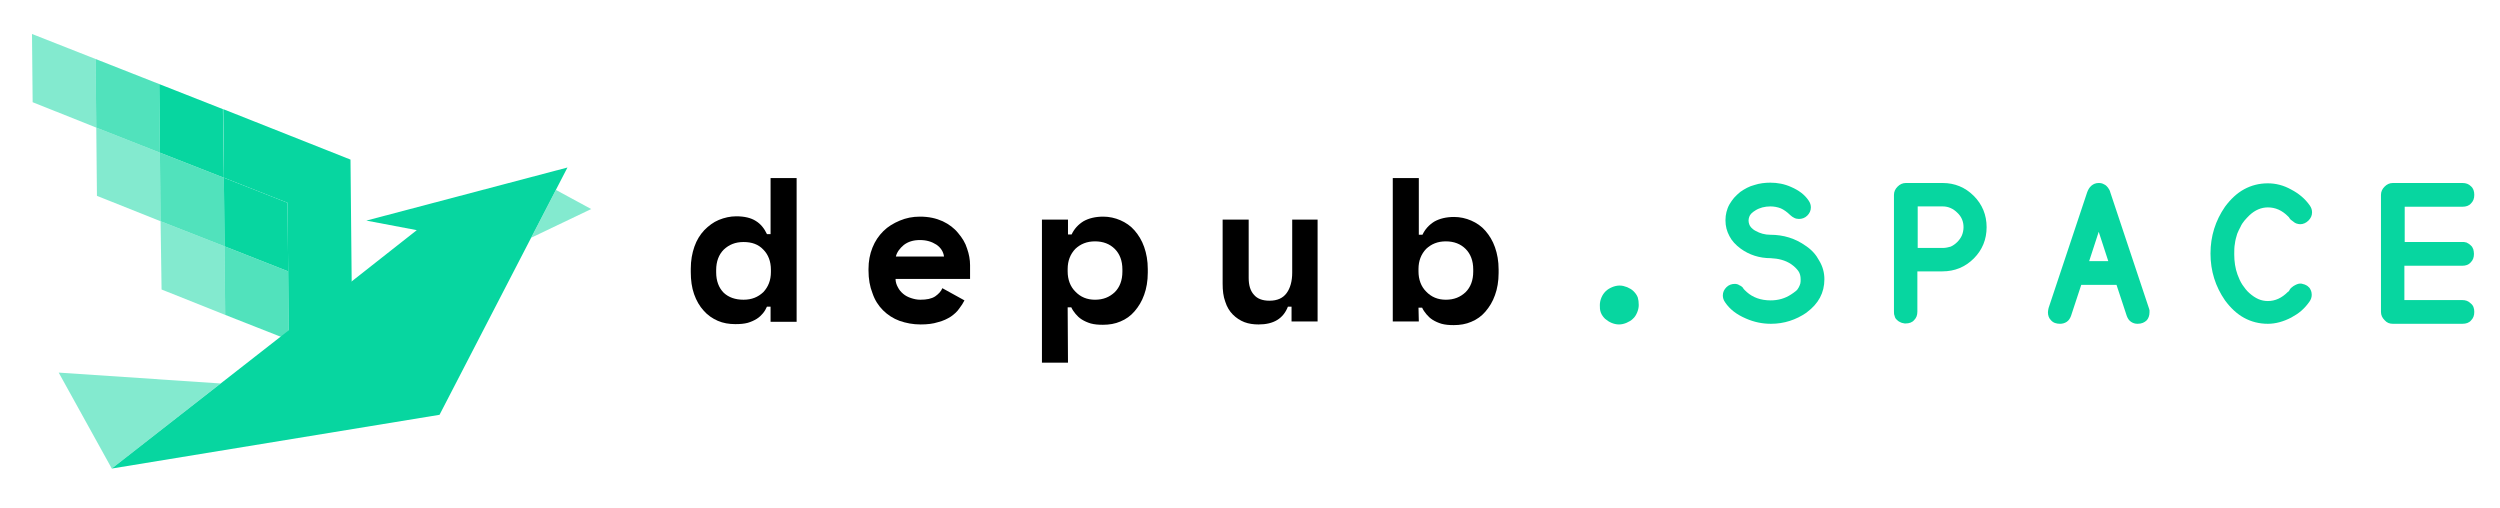
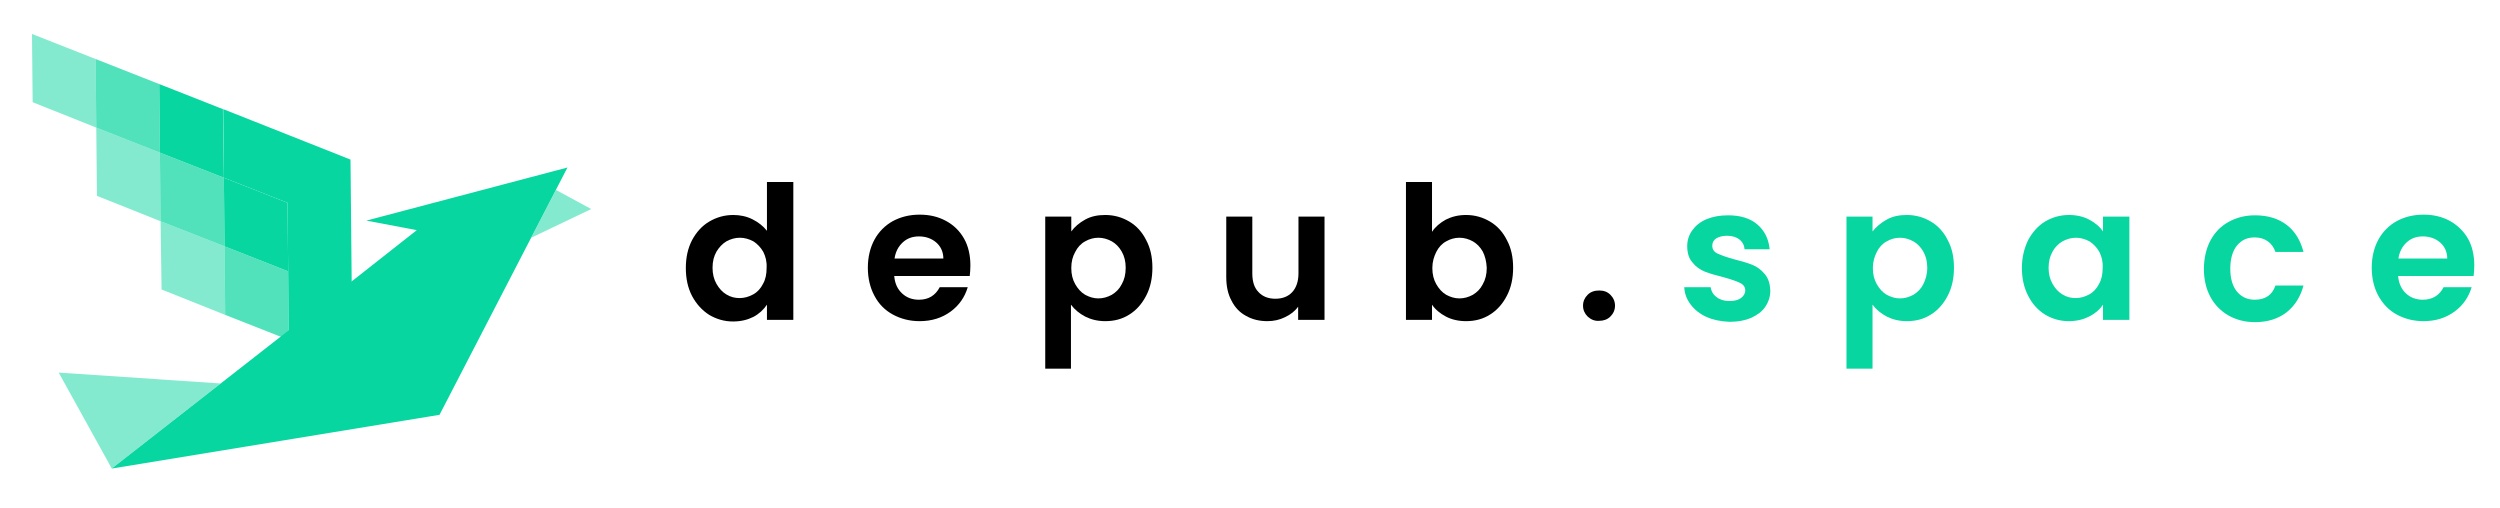
<svg xmlns="http://www.w3.org/2000/svg" version="1.1" id="Layer_1" x="0px" y="0px" viewBox="0 0 758.2 153.9" style="enable-background:new 0 0 758.2 153.9;" xml:space="preserve">
  <style type="text/css">
	.st0{fill:#07D6A0;}
- 	.st1{opacity:0.5;fill:#07D6A0;}
- 	.st2{opacity:0.7;fill:#07D6A0;}
+ 	.st1{opacity:0.5;fill:#07D6A0;enable-background:new    ;}
+ 	.st2{opacity:0.7;fill:#07D6A0;enable-background:new    ;}
</style>
  <g>
    <g>
      <polyline class="st0" points="86.9,100.7 33.9,142.1 133.3,125.8 172.1,50.8 111.1,66.9 126.4,69.8 107.6,84.6   " />
      <polygon class="st1" points="66.9,116.3 17.8,113 33.9,142.1   " />
      <polygon class="st1" points="168.6,57.6 179.3,63.4 161.1,72.1   " />
    </g>
    <g>
      <polygon class="st0" points="67.9,53.9 48.5,46.3 48.3,25.5 67.6,33.1   " />
      <polygon class="st0" points="87.4,82.3 68.1,74.7 67.9,53.9 87.2,61.5   " />
      <polygon class="st2" points="87.6,103.1 68.3,95.5 68.1,74.7 87.4,82.3   " />
      <polygon class="st1" points="68.3,95.5 49,87.8 48.7,67.1 68.1,74.7   " />
      <polygon class="st1" points="48.7,67.1 29.4,59.4 29.2,38.7 48.5,46.3   " />
      <polygon class="st1" points="29.2,38.7 9.9,31 9.7,10.3 29,17.9   " />
      <polygon class="st2" points="68.1,74.7 48.7,67.1 48.5,46.3 67.9,53.9   " />
      <polygon class="st2" points="48.5,46.3 29.2,38.7 29,17.9 48.3,25.5   " />
      <polygon class="st0" points="67.7,33.1 106.3,48.4 106.9,110.7 87.6,103.1 87.2,61.5 67.9,53.9   " />
    </g>
  </g>
  <g>
    <g>
-       <path d="M233.7,93h-1.1c-0.3,0.7-0.7,1.4-1.2,2s-1.1,1.2-1.9,1.7s-1.7,0.9-2.7,1.2c-1.1,0.3-2.3,0.4-3.8,0.4c-1.9,0-3.7-0.3-5.3-1    c-1.6-0.7-3.1-1.7-4.3-3.1c-1.2-1.3-2.2-3-2.9-5c-0.7-2-1-4.2-1-6.7v-1c0-2.5,0.4-4.7,1.1-6.7s1.7-3.6,3-5    c1.3-1.3,2.7-2.4,4.4-3.1c1.7-0.7,3.5-1.1,5.3-1.1c2.5,0,4.5,0.5,5.9,1.4c1.5,0.9,2.6,2.3,3.4,4h1.1V54h7.9v43.6h-7.9    C233.7,97.5,233.7,93,233.7,93z M225.5,90.9c2.5,0,4.4-0.8,6-2.3c1.5-1.6,2.3-3.6,2.3-6.1v-0.7c0-2.5-0.8-4.6-2.3-6.1    c-1.5-1.6-3.5-2.3-6-2.3s-4.4,0.8-6,2.3c-1.5,1.5-2.3,3.6-2.3,6.2v0.7c0,2.6,0.8,4.7,2.3,6.2C221,90.2,223,90.9,225.5,90.9z" />
-       <path d="M271.6,84.6c0,0.9,0.3,1.8,0.7,2.5c0.4,0.8,0.9,1.4,1.6,2c0.7,0.6,1.5,1,2.4,1.3s1.8,0.5,2.8,0.5c2,0,3.4-0.3,4.5-1    c1-0.7,1.8-1.5,2.2-2.5l6.7,3.7c-0.4,0.8-0.9,1.6-1.6,2.5c-0.6,0.9-1.5,1.7-2.5,2.4c-1.1,0.7-2.3,1.3-3.9,1.7    c-1.5,0.5-3.3,0.7-5.3,0.7c-2.3,0-4.4-0.4-6.4-1.1c-1.9-0.7-3.6-1.8-5-3.2c-1.4-1.4-2.5-3.1-3.2-5.2c-0.8-2-1.2-4.3-1.2-6.9v-0.4    c0-2.4,0.4-4.5,1.2-6.5c0.8-2,1.9-3.6,3.3-5c1.4-1.4,3.1-2.4,5-3.2s3.9-1.2,6.1-1.2c2.7,0,4.9,0.5,6.9,1.4    c1.9,0.9,3.5,2.1,4.7,3.6c1.2,1.4,2.2,3,2.7,4.7c0.6,1.7,0.9,3.4,0.9,5v4.2H271.6z M279,72.8c-2,0-3.6,0.5-4.9,1.5    c-1.2,1-2.1,2.2-2.4,3.5h14.6c-0.2-1.5-1-2.7-2.3-3.6C282.6,73.3,281,72.8,279,72.8z" />
-       <path d="M323.9,110H316V66.6h7.9v4.5h1.1c0.8-1.7,2-3,3.6-4c1.6-0.9,3.6-1.4,6-1.4c1.8,0,3.6,0.4,5.2,1.1s3.1,1.7,4.3,3.1    s2.2,3,2.9,5c0.7,2,1.1,4.2,1.1,6.7v1.1c0,2.5-0.4,4.8-1.1,6.7c-0.7,2-1.7,3.6-2.9,5c-1.2,1.4-2.6,2.4-4.3,3.1    c-1.6,0.7-3.4,1-5.3,1c-1.4,0-2.6-0.1-3.7-0.4c-1-0.3-1.9-0.7-2.7-1.2c-0.8-0.5-1.4-1.1-1.9-1.7c-0.5-0.6-1-1.3-1.3-2h-1.1    L323.9,110L323.9,110z M332.1,90.9c2.5,0,4.4-0.8,6-2.3c1.5-1.5,2.3-3.6,2.3-6.2v-0.7c0-2.6-0.8-4.7-2.3-6.2    c-1.5-1.5-3.5-2.3-6-2.3s-4.4,0.8-6,2.3c-1.5,1.6-2.3,3.6-2.3,6.1v0.7c0,2.5,0.8,4.6,2.3,6.1C327.7,90.1,329.7,90.9,332.1,90.9z" />
-       <path d="M391.7,66.6h7.9v30.9h-7.9V93h-1.1c-1.4,3.6-4.3,5.4-8.9,5.4c-1.5,0-3-0.2-4.3-0.7c-1.3-0.5-2.5-1.3-3.5-2.3    c-1-1-1.8-2.3-2.3-3.9c-0.6-1.6-0.8-3.4-0.8-5.5V66.6h7.9v17.7c0,2.2,0.5,3.9,1.6,5.1c1,1.2,2.6,1.8,4.7,1.8    c2.4,0,4.1-0.8,5.2-2.3c1.1-1.5,1.7-3.6,1.7-6.2V66.6H391.7z" />
-       <path d="M430.3,97.5h-7.9V54h7.9v17.2h1.1c0.8-1.7,2-3,3.6-4c1.6-0.9,3.6-1.4,6-1.4c1.8,0,3.6,0.4,5.2,1.1    c1.6,0.7,3.1,1.7,4.3,3.1s2.2,3,2.9,5c0.7,2,1.1,4.2,1.1,6.7v1.1c0,2.5-0.4,4.8-1.1,6.7c-0.7,2-1.7,3.6-2.9,5    c-1.2,1.4-2.6,2.4-4.3,3.1c-1.6,0.7-3.4,1-5.3,1c-1.4,0-2.6-0.1-3.7-0.4c-1-0.3-1.9-0.7-2.7-1.2c-0.8-0.5-1.4-1.1-1.9-1.7    s-1-1.3-1.3-2h-1.1L430.3,97.5L430.3,97.5z M438.5,90.9c2.5,0,4.4-0.8,6-2.3c1.5-1.5,2.3-3.6,2.3-6.2v-0.7c0-2.6-0.8-4.7-2.3-6.2    c-1.5-1.5-3.5-2.3-6-2.3s-4.4,0.8-6,2.3c-1.5,1.6-2.3,3.6-2.3,6.1v0.7c0,2.5,0.8,4.6,2.3,6.1C434.1,90.1,436.1,90.9,438.5,90.9z" />
-       <path class="st0" d="M497,92.5c0,0.8-0.2,1.6-0.5,2.3c-0.3,0.7-0.7,1.4-1.3,1.9c-0.5,0.5-1.2,0.9-1.9,1.2    c-0.7,0.3-1.5,0.5-2.3,0.5c-0.8,0-1.6-0.2-2.3-0.5c-0.7-0.3-1.3-0.7-1.9-1.2c-0.5-0.5-1-1.1-1.3-1.9c-0.3-0.8-0.3-1.5-0.3-2.3    c0-0.8,0.2-1.6,0.5-2.3c0.3-0.7,0.7-1.3,1.3-1.9c0.5-0.5,1.2-0.9,1.9-1.2c0.7-0.3,1.5-0.5,2.3-0.5c0.8,0,1.5,0.2,2.3,0.5    c0.7,0.3,1.4,0.7,1.9,1.2c0.5,0.5,1,1.1,1.3,1.9C496.9,90.9,497,91.6,497,92.5z" />
+       <path fill="currentColor" d="M209.9,72.8c1.3-2.4,3-4.3,5.2-5.6c2.2-1.3,4.6-2,7.3-2c2,0,4,0.4,5.8,1.3c1.8,0.9,3.3,2.1,4.4,3.5V55.2h8V97h-8v-4.6    c-1,1.5-2.4,2.8-4.1,3.7c-1.8,0.9-3.8,1.4-6.2,1.4c-2.6,0-5-0.7-7.2-2c-2.2-1.4-3.9-3.3-5.2-5.7c-1.3-2.5-1.9-5.3-1.9-8.5    C208,78.1,208.6,75.3,209.9,72.8z M231.5,76.4c-0.8-1.4-1.8-2.4-3-3.2c-1.3-0.7-2.7-1.1-4.1-1.1c-1.5,0-2.8,0.4-4.1,1.1    c-1.2,0.7-2.2,1.8-3,3.1c-0.8,1.4-1.2,3-1.2,4.9c0,1.9,0.4,3.5,1.2,4.9c0.8,1.4,1.8,2.5,3,3.2c1.3,0.8,2.6,1.1,4,1.1    c1.5,0,2.8-0.4,4.1-1.1c1.3-0.7,2.3-1.8,3-3.2c0.8-1.4,1.1-3,1.1-4.9C232.6,79.4,232.2,77.8,231.5,76.4z" />
+       <path fill="currentColor" d="M294.1,83.7h-22.9c0.2,2.3,1,4,2.4,5.3c1.4,1.3,3.1,1.9,5.1,1.9c2.9,0,5-1.3,6.3-3.8h8.5c-0.9,3-2.6,5.5-5.2,7.4    c-2.6,1.9-5.7,2.9-9.4,2.9c-3,0-5.7-0.7-8.1-2c-2.4-1.3-4.3-3.2-5.6-5.7c-1.3-2.4-2-5.3-2-8.5c0-3.2,0.7-6.1,2-8.5    s3.2-4.3,5.5-5.6c2.4-1.3,5.1-2,8.2-2c3,0,5.6,0.6,8,1.9c2.4,1.3,4.2,3.1,5.5,5.4s1.9,5.1,1.9,8.1    C294.3,81.8,294.2,82.8,294.1,83.7z M286.1,78.4c0-2-0.8-3.7-2.2-4.9c-1.4-1.2-3.2-1.8-5.2-1.8c-2,0-3.6,0.6-4.9,1.8    c-1.3,1.2-2.2,2.8-2.5,4.9H286.1z" />
+       <path fill="currentColor" d="M329.1,66.6c1.8-1,3.8-1.4,6.1-1.4c2.7,0,5.1,0.7,7.3,2c2.2,1.3,3.9,3.2,5.1,5.6c1.3,2.4,1.9,5.2,1.9,8.4    c0,3.2-0.6,6-1.9,8.5s-3,4.4-5.1,5.7c-2.2,1.4-4.6,2-7.3,2c-2.3,0-4.3-0.5-6.1-1.4c-1.7-0.9-3.2-2.1-4.3-3.6v19.4H317V65.7h7.9    v4.5C325.9,68.8,327.3,67.6,329.1,66.6z M340.2,76.3c-0.8-1.4-1.8-2.4-3-3.1c-1.3-0.7-2.6-1.1-4.1-1.1c-1.4,0-2.8,0.4-4,1.1    c-1.3,0.7-2.3,1.8-3,3.2c-0.8,1.4-1.2,3-1.2,4.9c0,1.9,0.4,3.5,1.2,4.9c0.8,1.4,1.8,2.5,3,3.2c1.3,0.7,2.6,1.1,4,1.1    c1.5,0,2.8-0.4,4.1-1.1c1.3-0.8,2.3-1.8,3-3.2c0.8-1.4,1.2-3,1.2-5C341.4,79.3,341,77.7,340.2,76.3z" />
+       <path fill="currentColor" d="M401.7,65.7V97h-8V93c-1,1.4-2.3,2.4-4,3.2c-1.6,0.8-3.4,1.2-5.3,1.2c-2.4,0-4.6-0.5-6.5-1.6c-1.9-1-3.4-2.6-4.4-4.6    c-1.1-2-1.6-4.4-1.6-7.2V65.7h7.9v17.2c0,2.5,0.6,4.4,1.9,5.7c1.2,1.3,2.9,2,5.1,2c2.2,0,3.9-0.7,5.1-2c1.2-1.3,1.9-3.2,1.9-5.7    V65.7H401.7z" />
+       <path fill="currentColor" d="M438.5,66.6c1.8-0.9,3.8-1.4,6.1-1.4c2.7,0,5.1,0.7,7.3,2c2.2,1.3,3.9,3.2,5.1,5.6c1.3,2.4,1.9,5.2,1.9,8.4    c0,3.2-0.6,6-1.9,8.5c-1.3,2.5-3,4.4-5.1,5.7c-2.2,1.4-4.6,2-7.3,2c-2.3,0-4.4-0.5-6.1-1.4c-1.7-0.9-3.2-2.1-4.2-3.6V97h-7.9V55.2    h7.9v15.1C435.3,68.8,436.7,67.6,438.5,66.6z M449.7,76.3c-0.8-1.4-1.8-2.4-3-3.1c-1.3-0.7-2.6-1.1-4.1-1.1c-1.4,0-2.8,0.4-4,1.1    c-1.3,0.7-2.3,1.8-3,3.2s-1.2,3-1.2,4.9c0,1.9,0.4,3.5,1.2,4.9c0.8,1.4,1.8,2.5,3,3.2c1.3,0.7,2.6,1.1,4,1.1    c1.5,0,2.8-0.4,4.1-1.1c1.3-0.8,2.3-1.8,3-3.2c0.8-1.4,1.2-3,1.2-5C450.8,79.3,450.4,77.7,449.7,76.3z" />
+       <path fill="currentColor" d="M481.5,96c-0.9-0.9-1.4-2-1.4-3.3c0-1.3,0.5-2.4,1.4-3.3c0.9-0.9,2.1-1.3,3.5-1.3c1.4,0,2.5,0.4,3.4,1.3    c0.9,0.9,1.4,2,1.4,3.3c0,1.3-0.5,2.4-1.4,3.3c-0.9,0.9-2.1,1.3-3.4,1.3C483.6,97.4,482.5,96.9,481.5,96z" />
    </g>
    <g>
-       <path class="st0" d="M553.3,84.7c0,4.1-1.8,7.4-5.3,10c-0.1,0-0.1,0.1-0.1,0.1c-3.2,2.2-6.8,3.4-10.8,3.4c-2.6,0-5.1-0.5-7.6-1.6    c-2.8-1.2-4.9-2.8-6.3-4.9c-0.5-0.7-0.7-1.4-0.7-2.1c0-1,0.4-1.8,1.1-2.5c0.7-0.7,1.6-1,2.5-1c0.5,0,1,0.1,1.4,0.4    c0.5,0.2,0.9,0.5,1.2,0.9l0,0v0.1c0.2,0.3,0.6,0.6,1.1,1.1c1.8,1.6,4.2,2.5,7.2,2.5c2.3,0,4.4-0.6,6.2-1.8c0.5-0.3,1-0.7,1.4-1    c0.4-0.3,0.7-0.7,0.9-1.1c0.2-0.4,0.4-0.8,0.5-1.2c0.1-0.4,0.1-0.8,0.1-1.3c0-0.9-0.2-1.8-0.7-2.5c-0.5-0.7-1.2-1.4-2.2-2.1    c-1.8-1.2-3.9-1.7-6.2-1.8c-3.4,0-6.5-1-9.1-2.9c-1.5-1.1-2.7-2.4-3.4-3.8c-0.8-1.5-1.2-3-1.2-4.8c0-0.9,0.1-1.7,0.3-2.5    c0.2-0.8,0.5-1.6,0.9-2.3c0.4-0.7,0.9-1.4,1.4-2s1.2-1.2,1.9-1.8c1.3-0.9,2.7-1.7,4.3-2.1c1.5-0.5,3.2-0.7,4.8-0.7    c2.2,0,4.3,0.4,6.3,1.3c2.3,1,4.1,2.3,5.3,4.1c0.5,0.7,0.7,1.4,0.7,2.1c0,1-0.4,1.8-1.1,2.5c-0.7,0.7-1.6,1-2.5,1    c-0.5,0-1-0.1-1.4-0.3s-0.9-0.5-1.3-0.9c-0.9-0.9-1.9-1.6-2.8-2c-1-0.4-2.1-0.6-3.2-0.6c-0.8,0-1.6,0.1-2.4,0.3    c-0.7,0.2-1.5,0.5-2.1,0.9c-0.5,0.3-0.9,0.6-1.3,1c-0.3,0.3-0.5,0.7-0.6,1c-0.1,0.3-0.2,0.7-0.2,1.1c0,0.4,0.1,0.8,0.2,1.1    c0.1,0.3,0.3,0.7,0.6,1c0.3,0.3,0.7,0.7,1.3,1c1.4,0.8,2.9,1.2,4.5,1.2c4,0,7.6,1.1,10.8,3.4c1.8,1.2,3.1,2.7,4,4.4    C552.8,80.8,553.3,82.7,553.3,84.7z" />
-       <path class="st0" d="M598.6,59.4c2.6,2.6,3.9,5.8,3.9,9.5c0,3.7-1.3,6.9-3.9,9.5c-2.6,2.6-5.8,3.9-9.5,3.9h-7.6v12.2    c0,1.1-0.3,1.9-1,2.6c-0.6,0.7-1.5,1-2.6,1c-0.2,0-0.5,0-0.7-0.1c-0.2,0-0.5-0.1-0.7-0.2c-0.2-0.1-0.4-0.2-0.6-0.3    c-0.2-0.1-0.4-0.3-0.6-0.5c-0.4-0.3-0.6-0.7-0.7-1.2c-0.2-0.4-0.2-0.9-0.2-1.4V59.1c0-1,0.4-1.8,1.1-2.5c0.7-0.7,1.5-1.1,2.5-1.1    h11.2C592.8,55.5,596,56.8,598.6,59.4z M595.5,68.9c0-1.7-0.6-3.2-1.9-4.4c-1.2-1.2-2.7-1.9-4.4-1.9h-7.6v12.6h7.6    c0.9,0,1.7-0.2,2.4-0.4c0.7-0.3,1.4-0.8,2-1.4c0.6-0.6,1.1-1.3,1.4-2C595.3,70.7,595.5,69.8,595.5,68.9z" />
-       <path class="st0" d="M651.9,94.7c0,1-0.3,1.8-0.8,2.4c-0.7,0.7-1.6,1.1-2.8,1.1c-0.8,0-1.4-0.2-2-0.6c-0.6-0.4-1-1-1.3-1.8    l-3.1-9.4h-10.7l-3.1,9.4c-0.3,0.8-0.7,1.4-1.3,1.8c-0.6,0.4-1.3,0.6-2,0.6c-1.2,0-2.1-0.3-2.8-1.1c-0.6-0.6-0.9-1.4-0.9-2.4    c0-0.4,0.1-0.8,0.2-1.3L633,58.3c0.3-0.8,0.7-1.5,1.3-2c0.6-0.5,1.3-0.8,2.2-0.8c0.6,0,1.1,0.1,1.6,0.4c0.5,0.2,0.9,0.6,1.2,1    c0.3,0.4,0.6,0.9,0.7,1.4l11.7,35.1c0.1,0.2,0.1,0.4,0.2,0.7C651.9,94.3,651.9,94.5,651.9,94.7z M639.4,79.2l-2.9-8.9l-2.9,8.9    H639.4z" />
-       <path class="st0" d="M701.1,89.4c0,0.7-0.2,1.4-0.7,2.1c-0.7,1-1.5,1.9-2.4,2.7c-0.9,0.8-2,1.5-3.1,2.1c-2.3,1.2-4.7,1.9-7.1,1.9    c-2.6,0-5-0.6-7.2-1.8c-2.2-1.2-4.1-3-5.8-5.3c-2.9-4.2-4.4-8.9-4.4-14.2c0-5.3,1.5-10,4.4-14.2c1.7-2.3,3.6-4.1,5.8-5.3    c2.2-1.2,4.6-1.8,7.2-1.8c2.4,0,4.8,0.6,7.1,1.9c2.3,1.2,4.2,2.8,5.6,4.8c0.5,0.7,0.7,1.4,0.7,2.1c0,1-0.4,1.8-1.1,2.5    c-0.7,0.7-1.6,1.1-2.5,1.1c-0.4,0-0.7-0.1-1.1-0.2c-0.3-0.1-0.7-0.3-1-0.6c-0.3-0.2-0.5-0.4-0.8-0.6c-0.2-0.2-0.4-0.5-0.5-0.7    c-0.1-0.1-0.2-0.2-0.3-0.3c-1.8-1.8-3.8-2.7-6.1-2.7c-2,0-3.9,0.8-5.6,2.4c-0.5,0.5-1,1-1.5,1.6c-0.5,0.6-0.9,1.2-1.2,1.9    c-0.4,0.7-0.7,1.4-1,2.1c-0.3,1-0.6,2-0.7,3c-0.2,1-0.2,2.1-0.2,3.2c0,2.2,0.3,4.3,1,6.2c0.4,1.1,0.9,2.2,1.5,3.1    c0.6,0.9,1.3,1.8,2.1,2.5c0.9,0.8,1.8,1.4,2.7,1.8c0.9,0.4,1.9,0.6,2.9,0.6c2.2,0,4.2-0.9,6.1-2.8l0.1-0.1l0.1,0l0.1-0.1    c0.1-0.2,0.2-0.5,0.4-0.7c0.1-0.2,0.3-0.3,0.4-0.4c0.1-0.1,0.3-0.2,0.5-0.4c0.8-0.5,1.5-0.8,2.1-0.8c0.2,0,0.5,0,0.7,0.1    c0.2,0.1,0.5,0.1,0.7,0.2c0.2,0.1,0.4,0.2,0.6,0.3s0.4,0.3,0.5,0.4c0.4,0.3,0.6,0.7,0.8,1.2C701,88.5,701.1,88.9,701.1,89.4z" />
-       <path class="st0" d="M750.4,94.6c0,1.1-0.3,1.9-1,2.6c-0.6,0.7-1.5,1-2.6,1h-21.1c-1,0-1.8-0.3-2.5-1.1c-0.7-0.7-1.1-1.5-1.1-2.5    V59.1c0-1,0.4-1.8,1.1-2.5c0.7-0.7,1.5-1.1,2.5-1.1h21.1c1.1,0,1.9,0.3,2.6,1c0.7,0.6,1,1.5,1,2.6c0,1.1-0.3,1.9-1,2.6    c-0.6,0.7-1.5,1-2.6,1h-17.5v10.7h17.5c0.2,0,0.4,0,0.5,0c0.2,0,0.3,0.1,0.5,0.1c0.2,0,0.4,0.1,0.5,0.2c0.2,0.1,0.3,0.2,0.5,0.3    c0.2,0.1,0.3,0.2,0.5,0.4c0.4,0.3,0.6,0.7,0.8,1.2c0.1,0.4,0.2,0.9,0.2,1.4c0,1.1-0.3,1.9-1,2.6c-0.6,0.7-1.5,1-2.6,1h-17.5V91    h17.5c1.1,0,1.9,0.3,2.6,1C750.1,92.6,750.4,93.5,750.4,94.6z" />
+       <g>
+         <path class="st0" d="M517.5,96.1c-2-0.9-3.6-2.2-4.8-3.8c-1.2-1.6-1.8-3.3-1.9-5.2h8c0.2,1.2,0.7,2.2,1.8,3     c1,0.8,2.3,1.2,3.9,1.2c1.5,0,2.7-0.3,3.5-0.9c0.8-0.6,1.3-1.4,1.3-2.3c0-1-0.5-1.8-1.6-2.3c-1-0.5-2.7-1.1-4.9-1.7     c-2.3-0.6-4.2-1.1-5.7-1.7c-1.5-0.6-2.8-1.5-3.8-2.8c-1.1-1.2-1.6-2.9-1.6-5c0-1.7,0.5-3.3,1.5-4.7c1-1.4,2.4-2.6,4.3-3.4     c1.9-0.8,4.1-1.2,6.6-1.2c3.7,0,6.7,0.9,8.9,2.8s3.4,4.4,3.7,7.5h-7.6c-0.1-1.2-0.6-2.2-1.6-3c-0.9-0.7-2.2-1.1-3.7-1.1     c-1.4,0-2.5,0.3-3.3,0.8c-0.8,0.5-1.2,1.3-1.2,2.2c0,1.1,0.5,1.9,1.6,2.4c1.1,0.5,2.7,1.1,4.9,1.7c2.3,0.6,4.1,1.1,5.6,1.7     c1.5,0.6,2.7,1.5,3.8,2.8c1.1,1.3,1.6,2.9,1.7,5c0,1.8-0.5,3.4-1.5,4.9s-2.4,2.5-4.3,3.4c-1.9,0.8-4,1.2-6.5,1.2     C521.8,97.5,519.5,97,517.5,96.1z" />
+         <path class="st0" d="M572.2,66.6c1.8-1,3.8-1.4,6.1-1.4c2.7,0,5.1,0.7,7.3,2c2.2,1.3,3.9,3.2,5.1,5.6c1.3,2.4,1.9,5.2,1.9,8.4     c0,3.2-0.6,6-1.9,8.5c-1.3,2.5-3,4.4-5.1,5.7c-2.2,1.4-4.6,2-7.3,2c-2.3,0-4.3-0.5-6.1-1.4c-1.7-0.9-3.2-2.1-4.3-3.6v19.4h-7.9     V65.7h7.9v4.5C569,68.8,570.4,67.6,572.2,66.6z M583.3,76.3c-0.8-1.4-1.8-2.4-3-3.1c-1.3-0.7-2.6-1.1-4.1-1.1     c-1.4,0-2.8,0.4-4,1.1c-1.3,0.7-2.3,1.8-3,3.2s-1.2,3-1.2,4.9c0,1.9,0.4,3.5,1.2,4.9c0.8,1.4,1.8,2.5,3,3.2     c1.3,0.7,2.6,1.1,4,1.1c1.5,0,2.8-0.4,4.1-1.1c1.3-0.8,2.3-1.8,3-3.2s1.2-3,1.2-5C584.5,79.3,584.1,77.7,583.3,76.3z" />
+         <path class="st0" d="M615.1,72.8c1.3-2.4,3-4.3,5.1-5.6c2.2-1.3,4.6-2,7.3-2c2.3,0,4.4,0.5,6.1,1.4c1.7,0.9,3.2,2.1,4.2,3.6v-4.5     h8V97h-8v-4.6c-1,1.5-2.4,2.7-4.2,3.6s-3.8,1.4-6.2,1.4c-2.6,0-5-0.7-7.2-2c-2.2-1.4-3.9-3.3-5.1-5.7c-1.3-2.5-1.9-5.3-1.9-8.5     C613.2,78.1,613.9,75.3,615.1,72.8z M636.7,76.4c-0.8-1.4-1.8-2.4-3-3.2c-1.3-0.7-2.7-1.1-4.1-1.1s-2.8,0.4-4.1,1.1     c-1.2,0.7-2.3,1.8-3,3.1c-0.8,1.4-1.2,3-1.2,4.9c0,1.9,0.4,3.5,1.2,4.9c0.8,1.4,1.8,2.5,3,3.2c1.3,0.8,2.6,1.1,4,1.1     c1.5,0,2.8-0.4,4.1-1.1c1.3-0.7,2.3-1.8,3-3.2c0.8-1.4,1.1-3,1.1-4.9C637.8,79.4,637.4,77.8,636.7,76.4z" />
+         <path class="st0" d="M670.4,72.9c1.3-2.4,3.1-4.3,5.5-5.6c2.3-1.3,5-2,8-2c3.9,0,7.1,1,9.6,2.9c2.5,1.9,4.2,4.7,5.1,8.2h-8.5     c-0.5-1.4-1.2-2.4-2.3-3.2c-1.1-0.8-2.4-1.2-4-1.2c-2.3,0-4,0.8-5.4,2.5c-1.3,1.6-2,4-2,7c0,3,0.7,5.3,2,6.9     c1.3,1.6,3.1,2.5,5.4,2.5c3.2,0,5.3-1.4,6.3-4.3h8.5c-0.9,3.4-2.6,6.1-5.1,8.1c-2.6,2-5.8,3-9.6,3c-3,0-5.7-0.7-8-2     c-2.3-1.3-4.2-3.2-5.5-5.6c-1.3-2.4-2-5.3-2-8.5S669.1,75.3,670.4,72.9z" />
+         <path class="st0" d="M750.2,83.7h-22.9c0.2,2.3,1,4,2.4,5.3c1.4,1.3,3.1,1.9,5.1,1.9c2.9,0,5-1.3,6.3-3.8h8.5     c-0.9,3-2.6,5.5-5.2,7.4c-2.6,1.9-5.7,2.9-9.4,2.9c-3,0-5.7-0.7-8.1-2c-2.4-1.3-4.2-3.2-5.6-5.7c-1.3-2.4-2-5.3-2-8.5     c0-3.2,0.7-6.1,2-8.5c1.3-2.4,3.2-4.3,5.5-5.6c2.4-1.3,5.1-2,8.2-2c3,0,5.6,0.6,8,1.9c2.3,1.3,4.2,3.1,5.5,5.4s1.9,5.1,1.9,8.1     C750.4,81.8,750.3,82.8,750.2,83.7z M742.2,78.4c0-2-0.8-3.7-2.2-4.9c-1.4-1.2-3.2-1.8-5.2-1.8c-2,0-3.6,0.6-4.9,1.8     c-1.3,1.2-2.2,2.8-2.5,4.9H742.2z" />
+       </g>
    </g>
  </g>
</svg>
